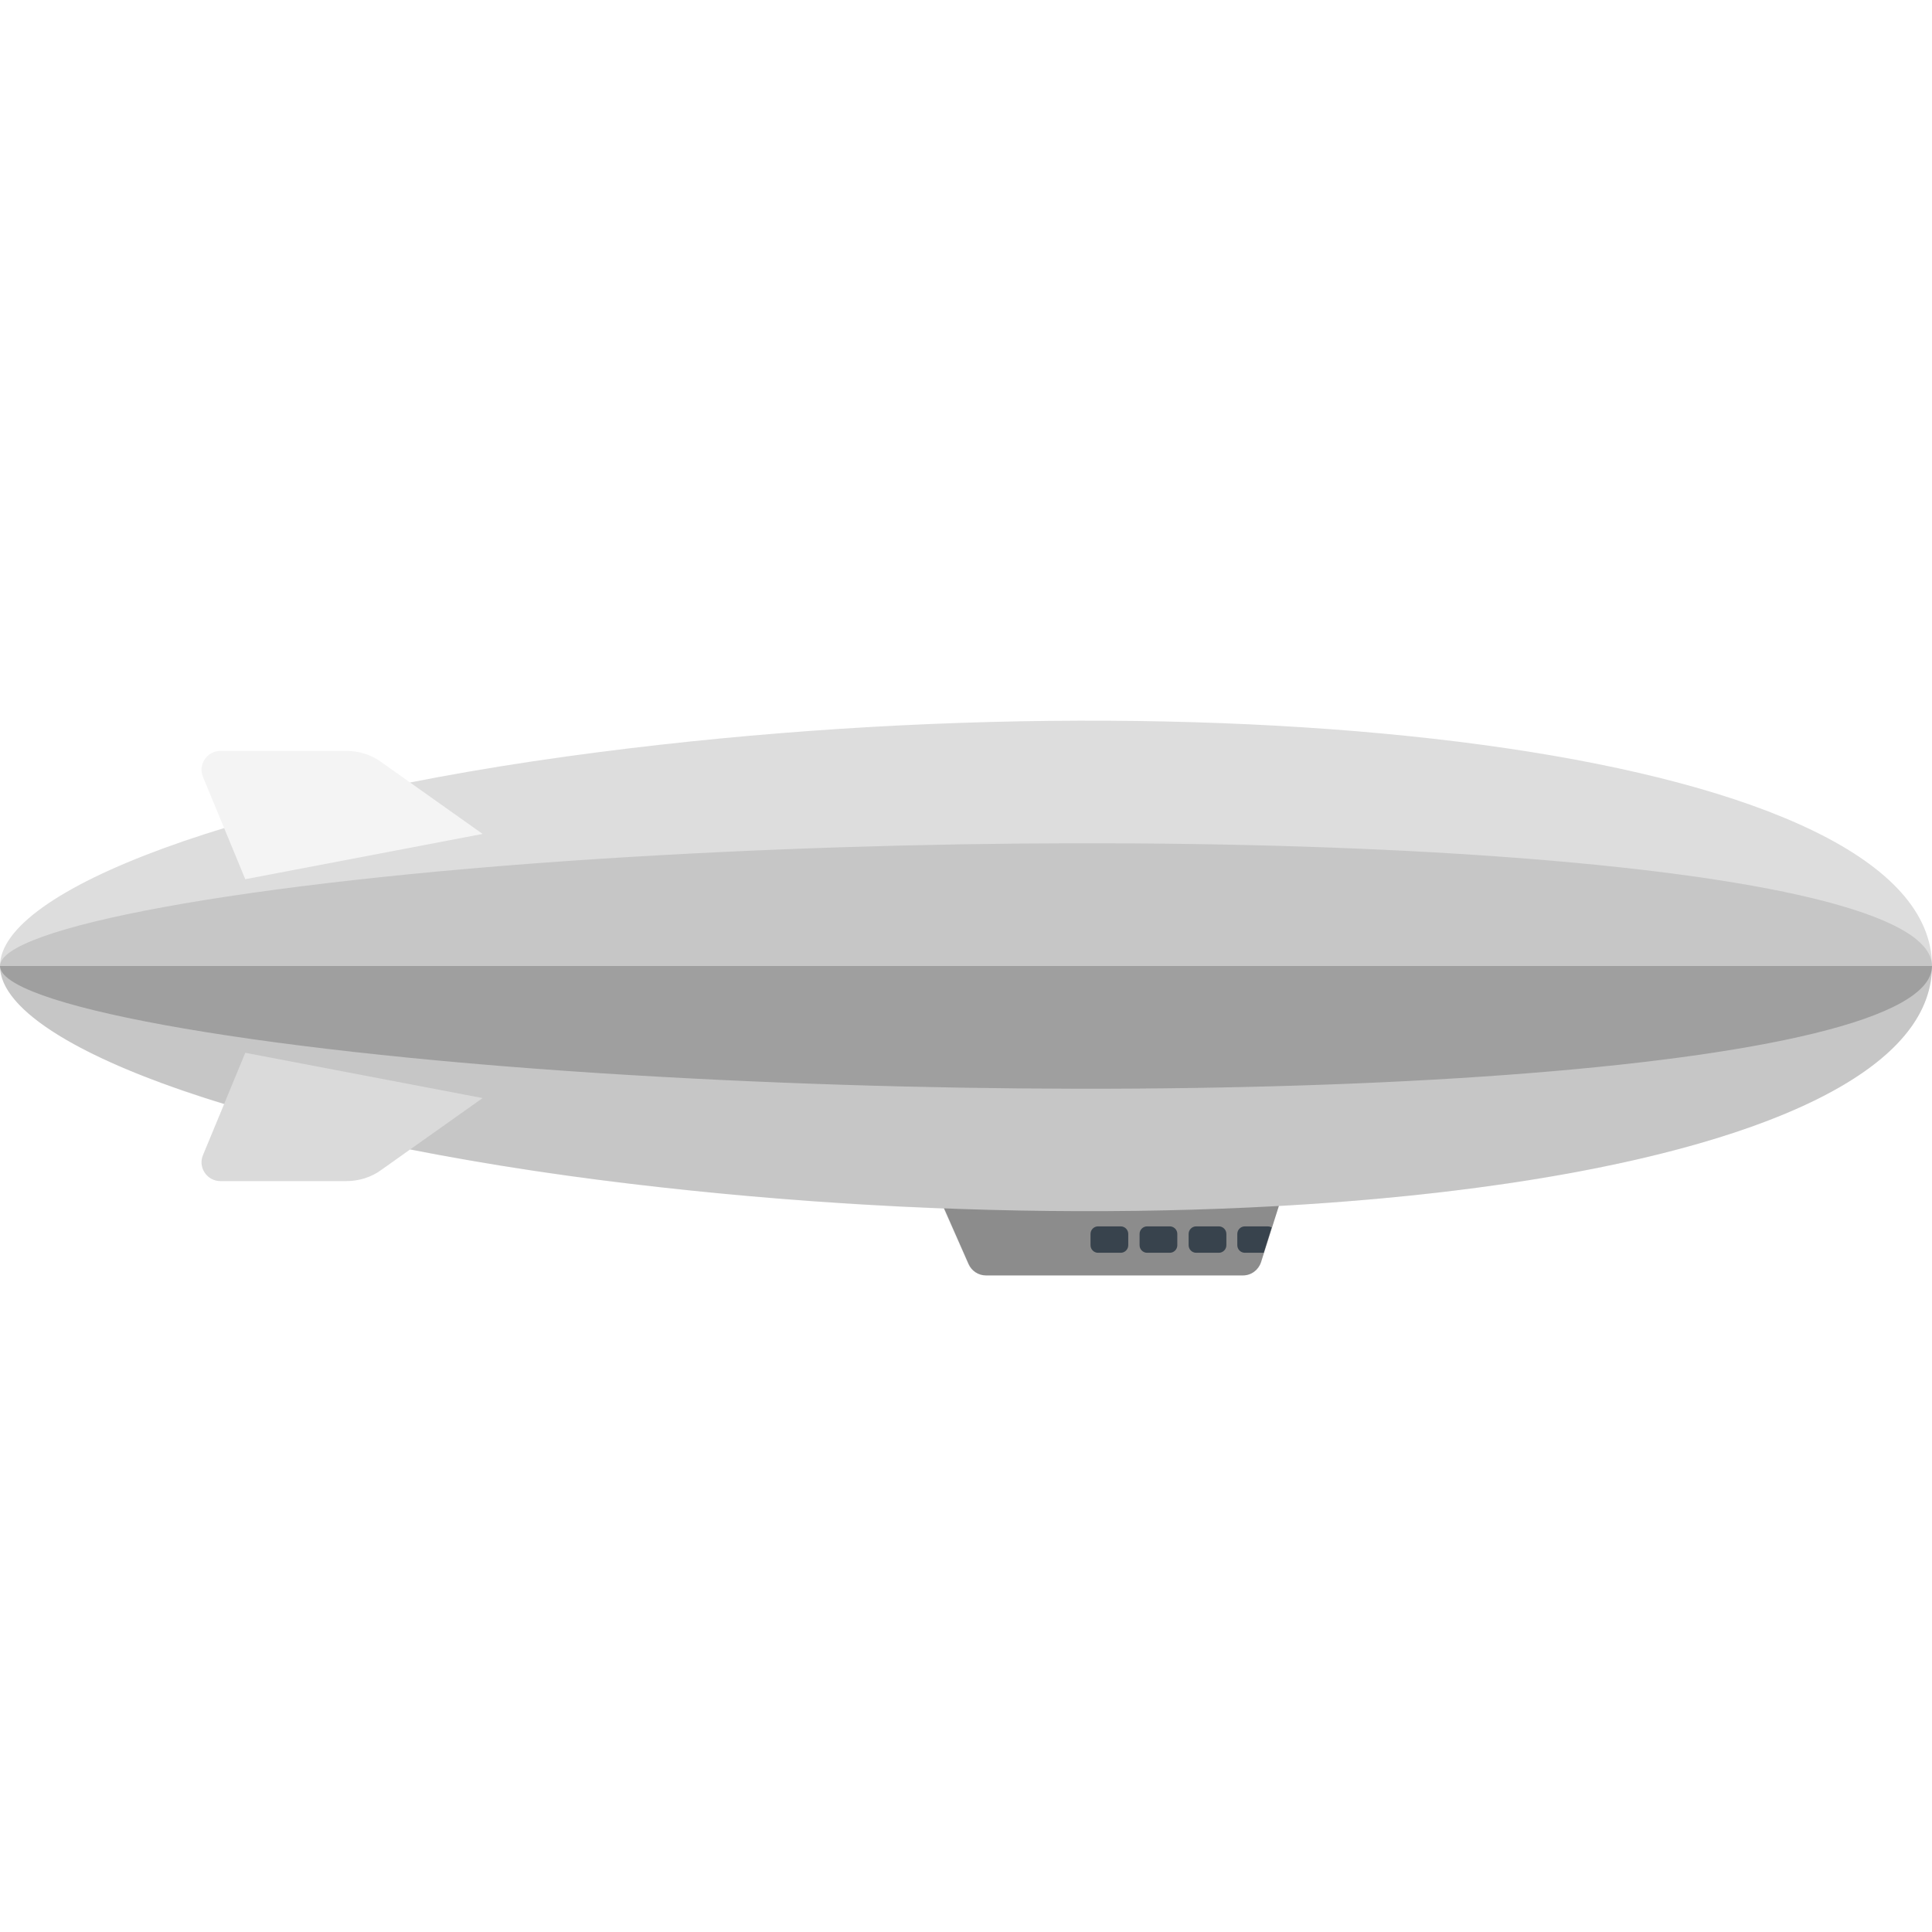
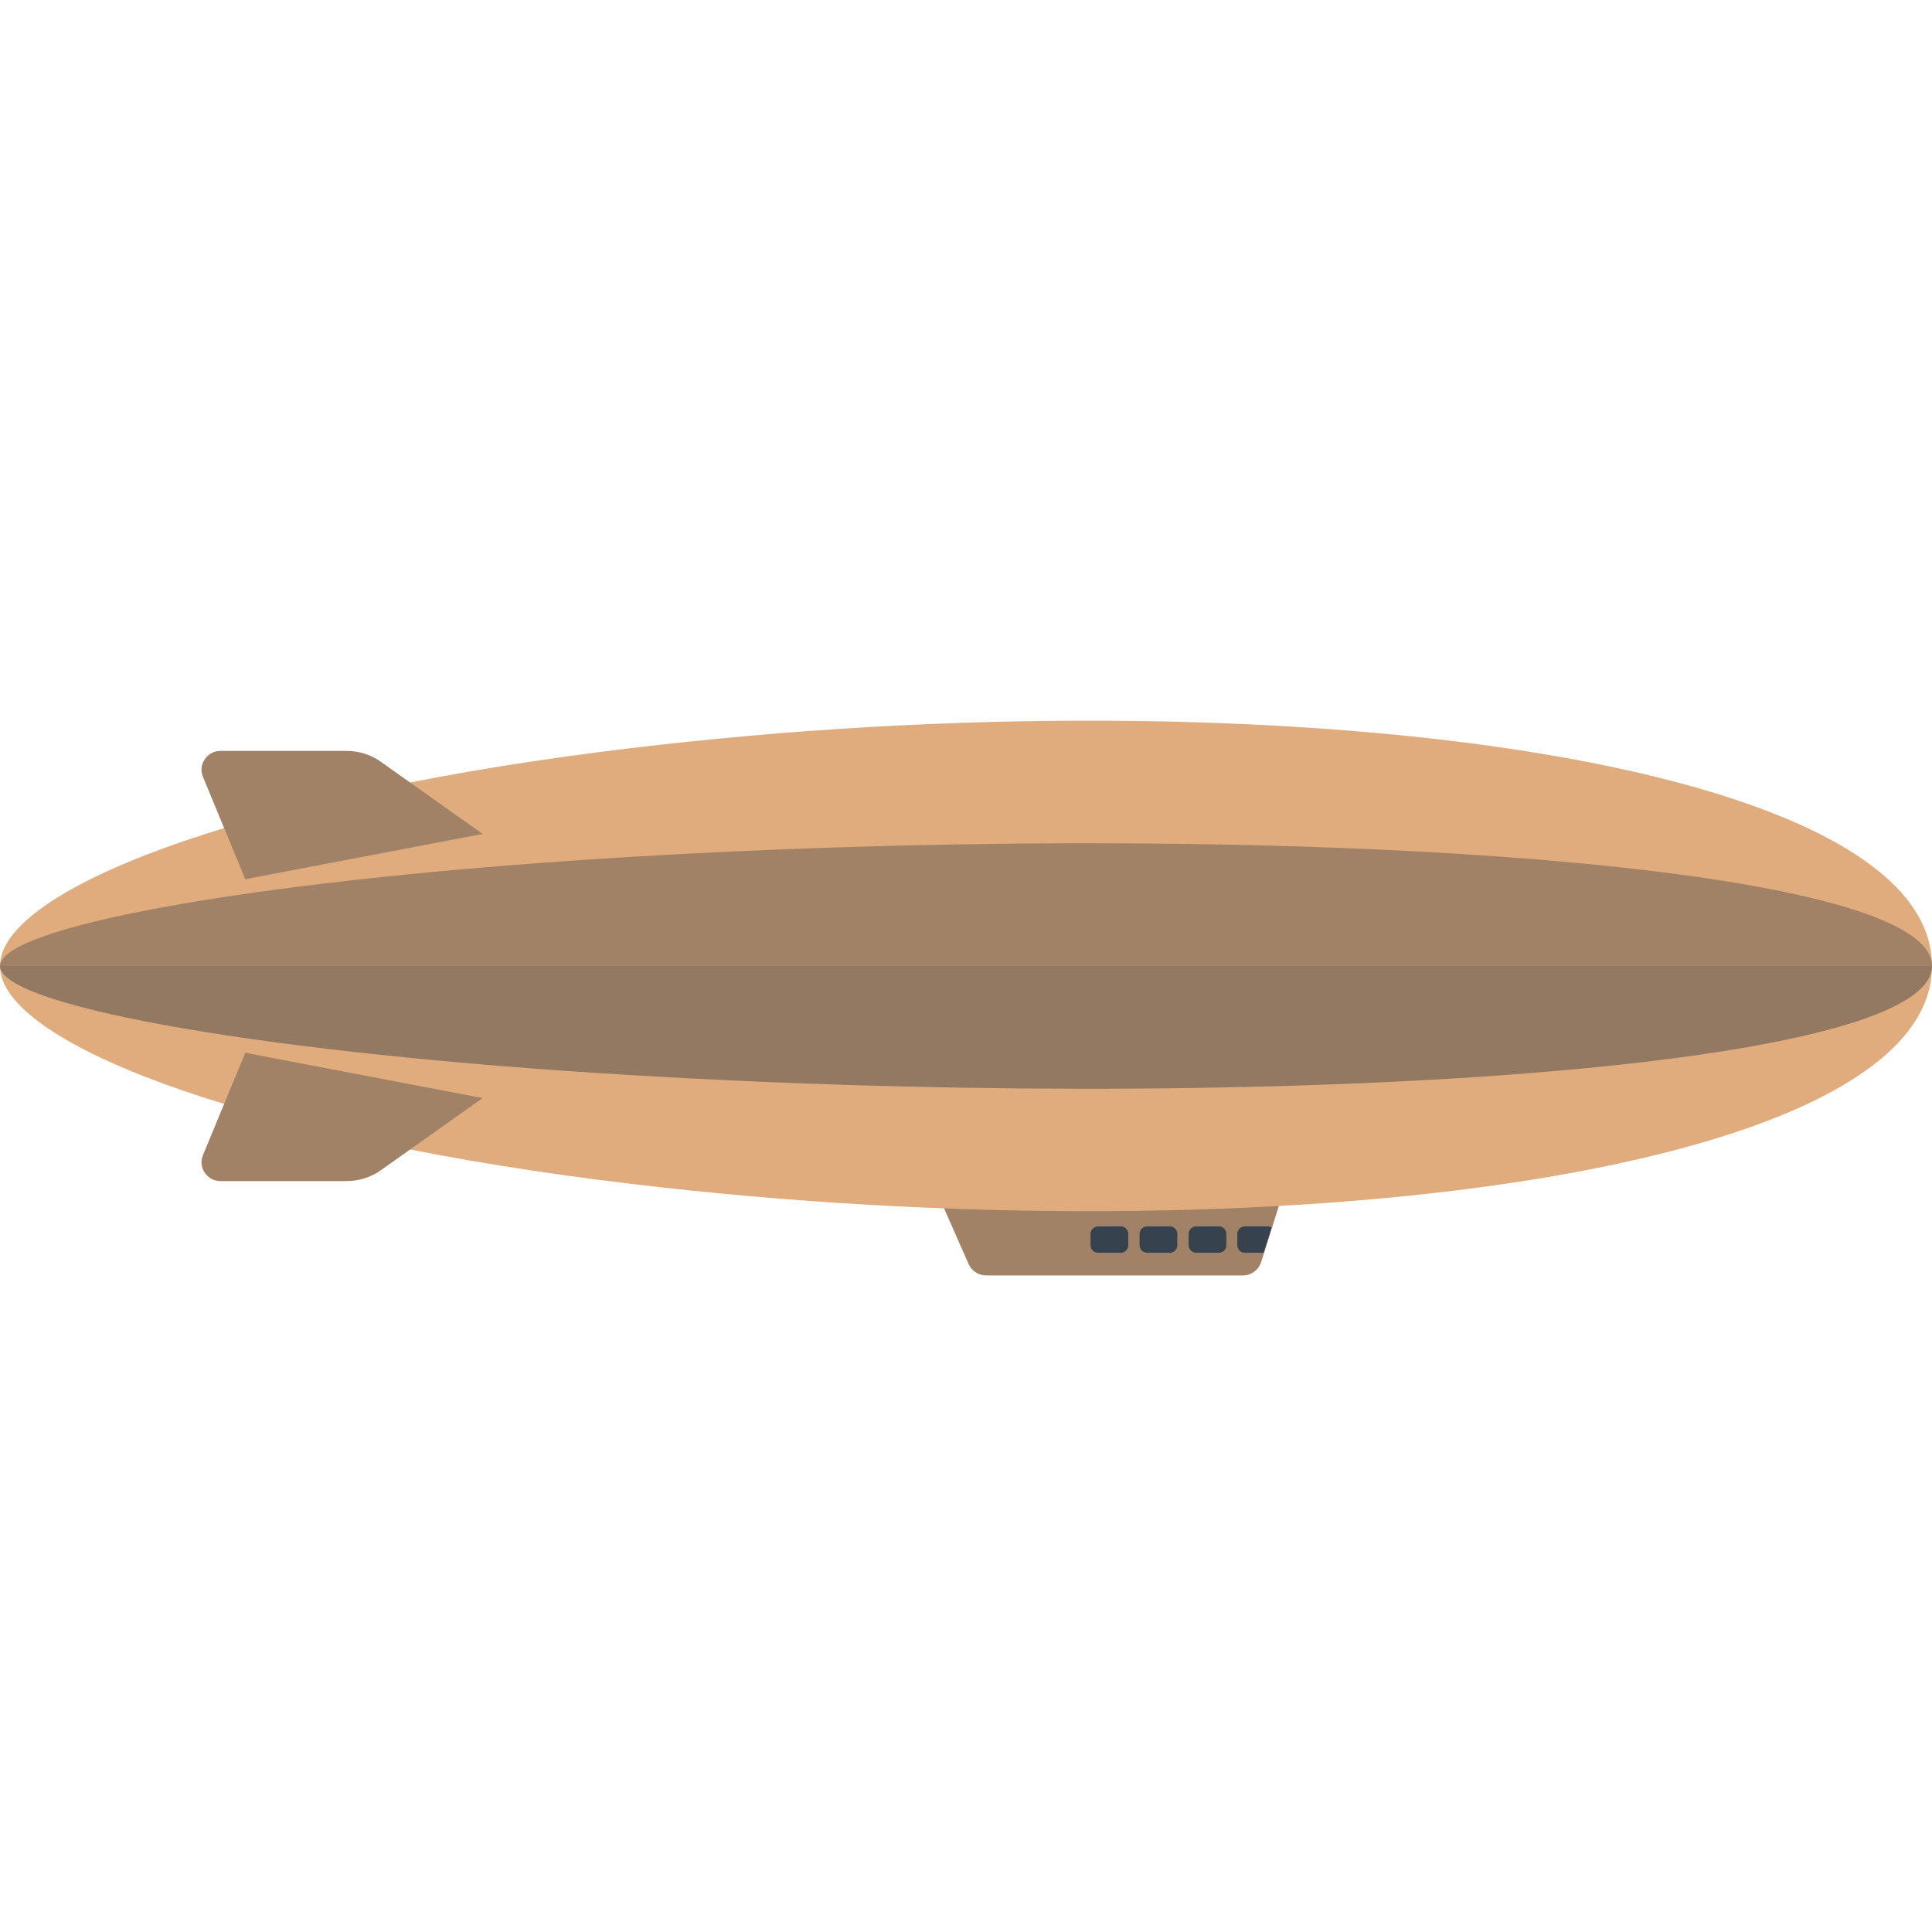
<svg xmlns="http://www.w3.org/2000/svg" version="1.1" x="0" y="0" viewBox="0 0 512 512" xml:space="preserve">
-   <path d="M247 313l9.7 22c.8 1.8 2.6 3 4.6 3h68.1c2.2 0 4.1-1.4 4.8-3.5L341 313h-94z" fill="#999" />
-   <path d="M0 256c0 20 62.9 44.4 158.9 56.7 170 21.8 353.1-.3 353.1-56.7s-183.1-78.6-353.1-56.7C62.9 211.6 0 236 0 256z" fill="#ddd" />
-   <path d="M65 279l-11.2 27.1c-1.4 3.3 1.1 6.9 4.6 6.9h33.4c3.3 0 6.6-1 9.3-3l26.8-19L65 279zm0-46l-11.2-27.1c-1.4-3.3 1.1-6.9 4.6-6.9h33.4c3.3 0 6.6 1 9.3 3l26.8 19L65 233z" fill="#f4f4f4" />
+   <style type="text/css">.st0{fill:#a18267}</style>
+   <path class="st0" d="M247 313l9.7 22c.8 1.8 2.6 3 4.6 3h68.1c2.2 0 4.1-1.4 4.8-3.5L341 313h-94z" />
+   <path d="M0 256c0 20 62.9 44.4 158.9 56.7 170 21.8 353.1-.3 353.1-56.7s-183.1-78.6-353.1-56.7C62.9 211.6 0 236 0 256z" fill="#e0ac7e" />
+   <path class="st0" d="M65 279l-11.2 27.1c-1.4 3.3 1.1 6.9 4.6 6.9h33.4c3.3 0 6.6-1 9.3-3l26.8-19L65 279zm0-46l-11.2-27.1c-1.4-3.3 1.1-6.9 4.6-6.9h33.4c3.3 0 6.6 1 9.3 3l26.8 19L65 233z" />
  <path d="M297 332h-6c-1.1 0-2-.9-2-2v-3c0-1.1.9-2 2-2h6c1.1 0 2 .9 2 2v3c0 1.1-.9 2-2 2zm13 0h-6c-1.1 0-2-.9-2-2v-3c0-1.1.9-2 2-2h6c1.1 0 2 .9 2 2v3c0 1.1-.9 2-2 2zm13 0h-6c-1.1 0-2-.9-2-2v-3c0-1.1.9-2 2-2h6c1.1 0 2 .9 2 2v3c0 1.1-.9 2-2 2zm11.9 0l2.1-6.7c-.3-.2-.7-.3-1.1-.3h-6c-1.1 0-2 .9-2 2v3c0 1.1.9 2 2 2h5z" fill="#36434f" />
-   <path d="M158.9 284.4c170 10.9 353.1-.2 353.1-28.4H0c0 10 62.9 22.2 158.9 28.4z" opacity=".3" fill="#444" />
-   <path d="M158.9 227.6C62.9 233.8 0 246 0 256h512c0-28.2-183.1-39.3-353.1-28.4zm-99.5 65l-5.6 13.5c-1.4 3.3 1.1 6.9 4.6 6.9h33.4c3.3 0 6.6-1 9.3-3l7.6-5.4c15.4 3 32.2 5.8 50.1 8.1 30.4 3.9 61.2 6.4 91.3 7.6l6.5 14.7c.8 1.8 2.6 3 4.6 3h68.1c2.2 0 4.1-1.4 4.8-3.5l4.8-14.9C437.2 314.1 512 292 512 256H0c0 11.8 21.8 25.1 59.4 36.6z" opacity=".15" fill="#444" />
+   <path d="M158.9 284.4c170 10.9 353.1-.2 353.1-28.4H0c0 10 62.9 22.2 158.9 28.4z" fill="#937962" />
+   <path class="st0" d="M158.9 227.6C62.9 233.8 0 246 0 256h512c0-28.2-183.1-39.3-353.1-28.4z" />
</svg>
